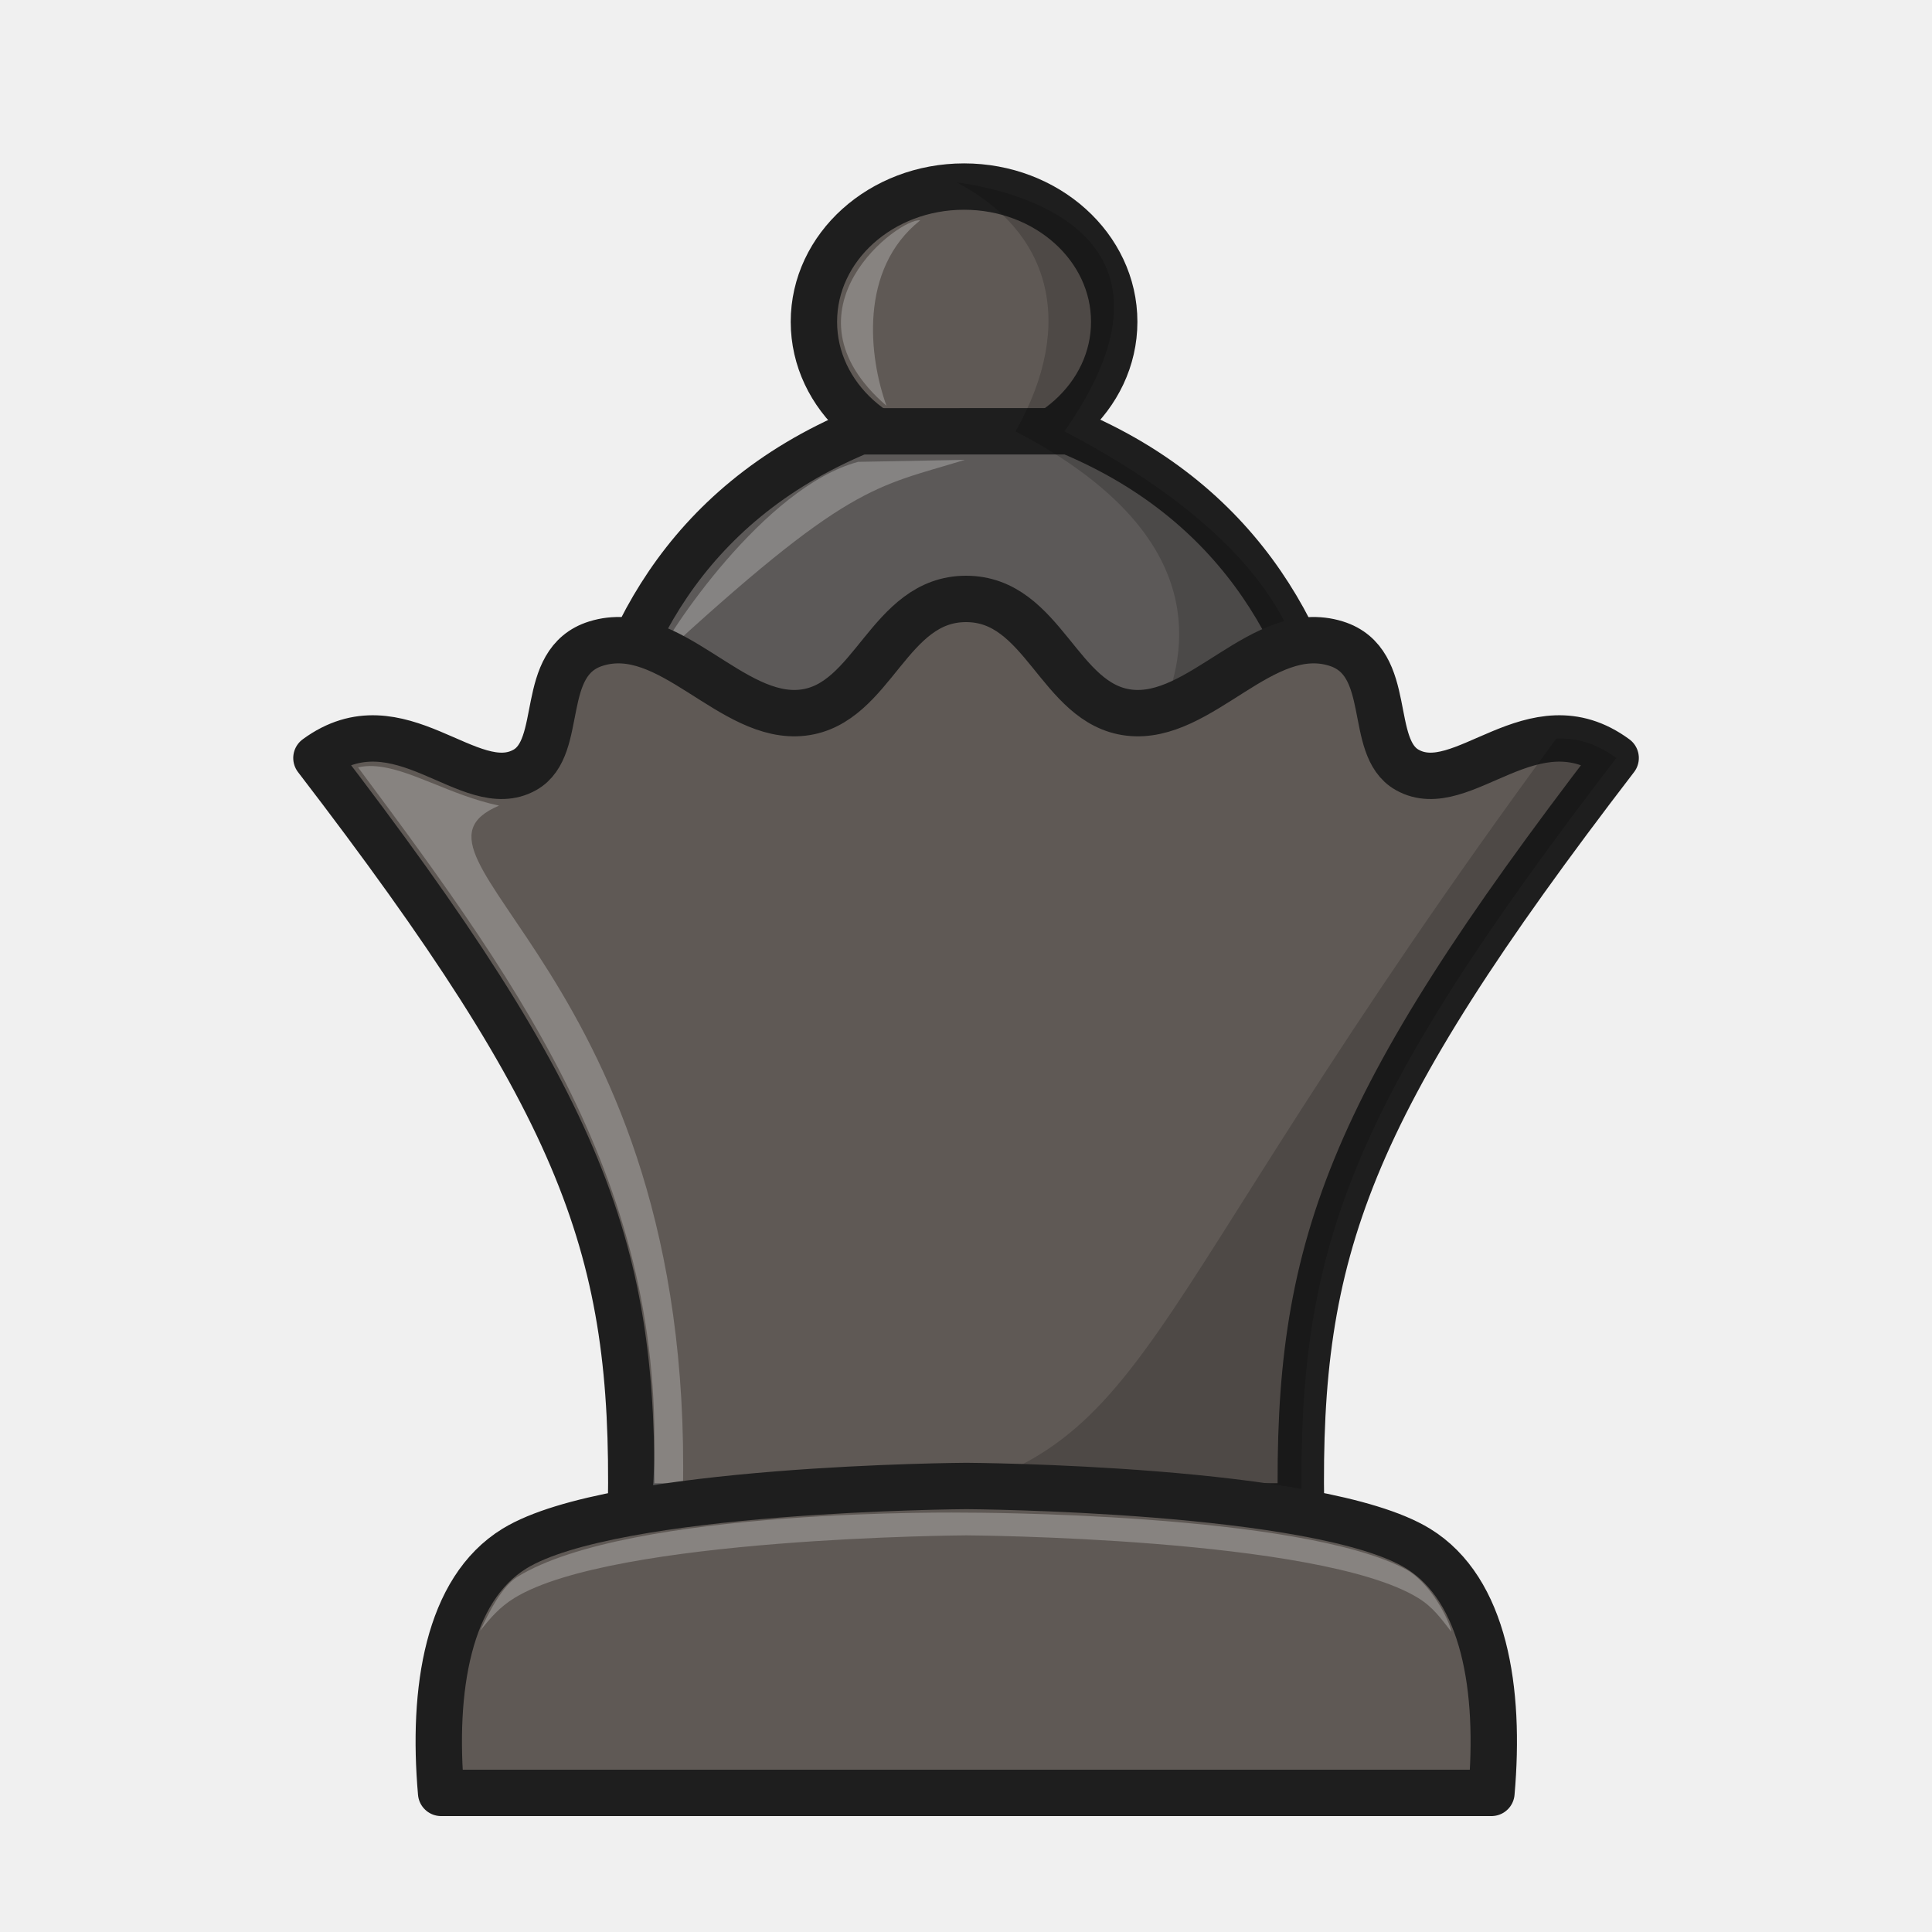
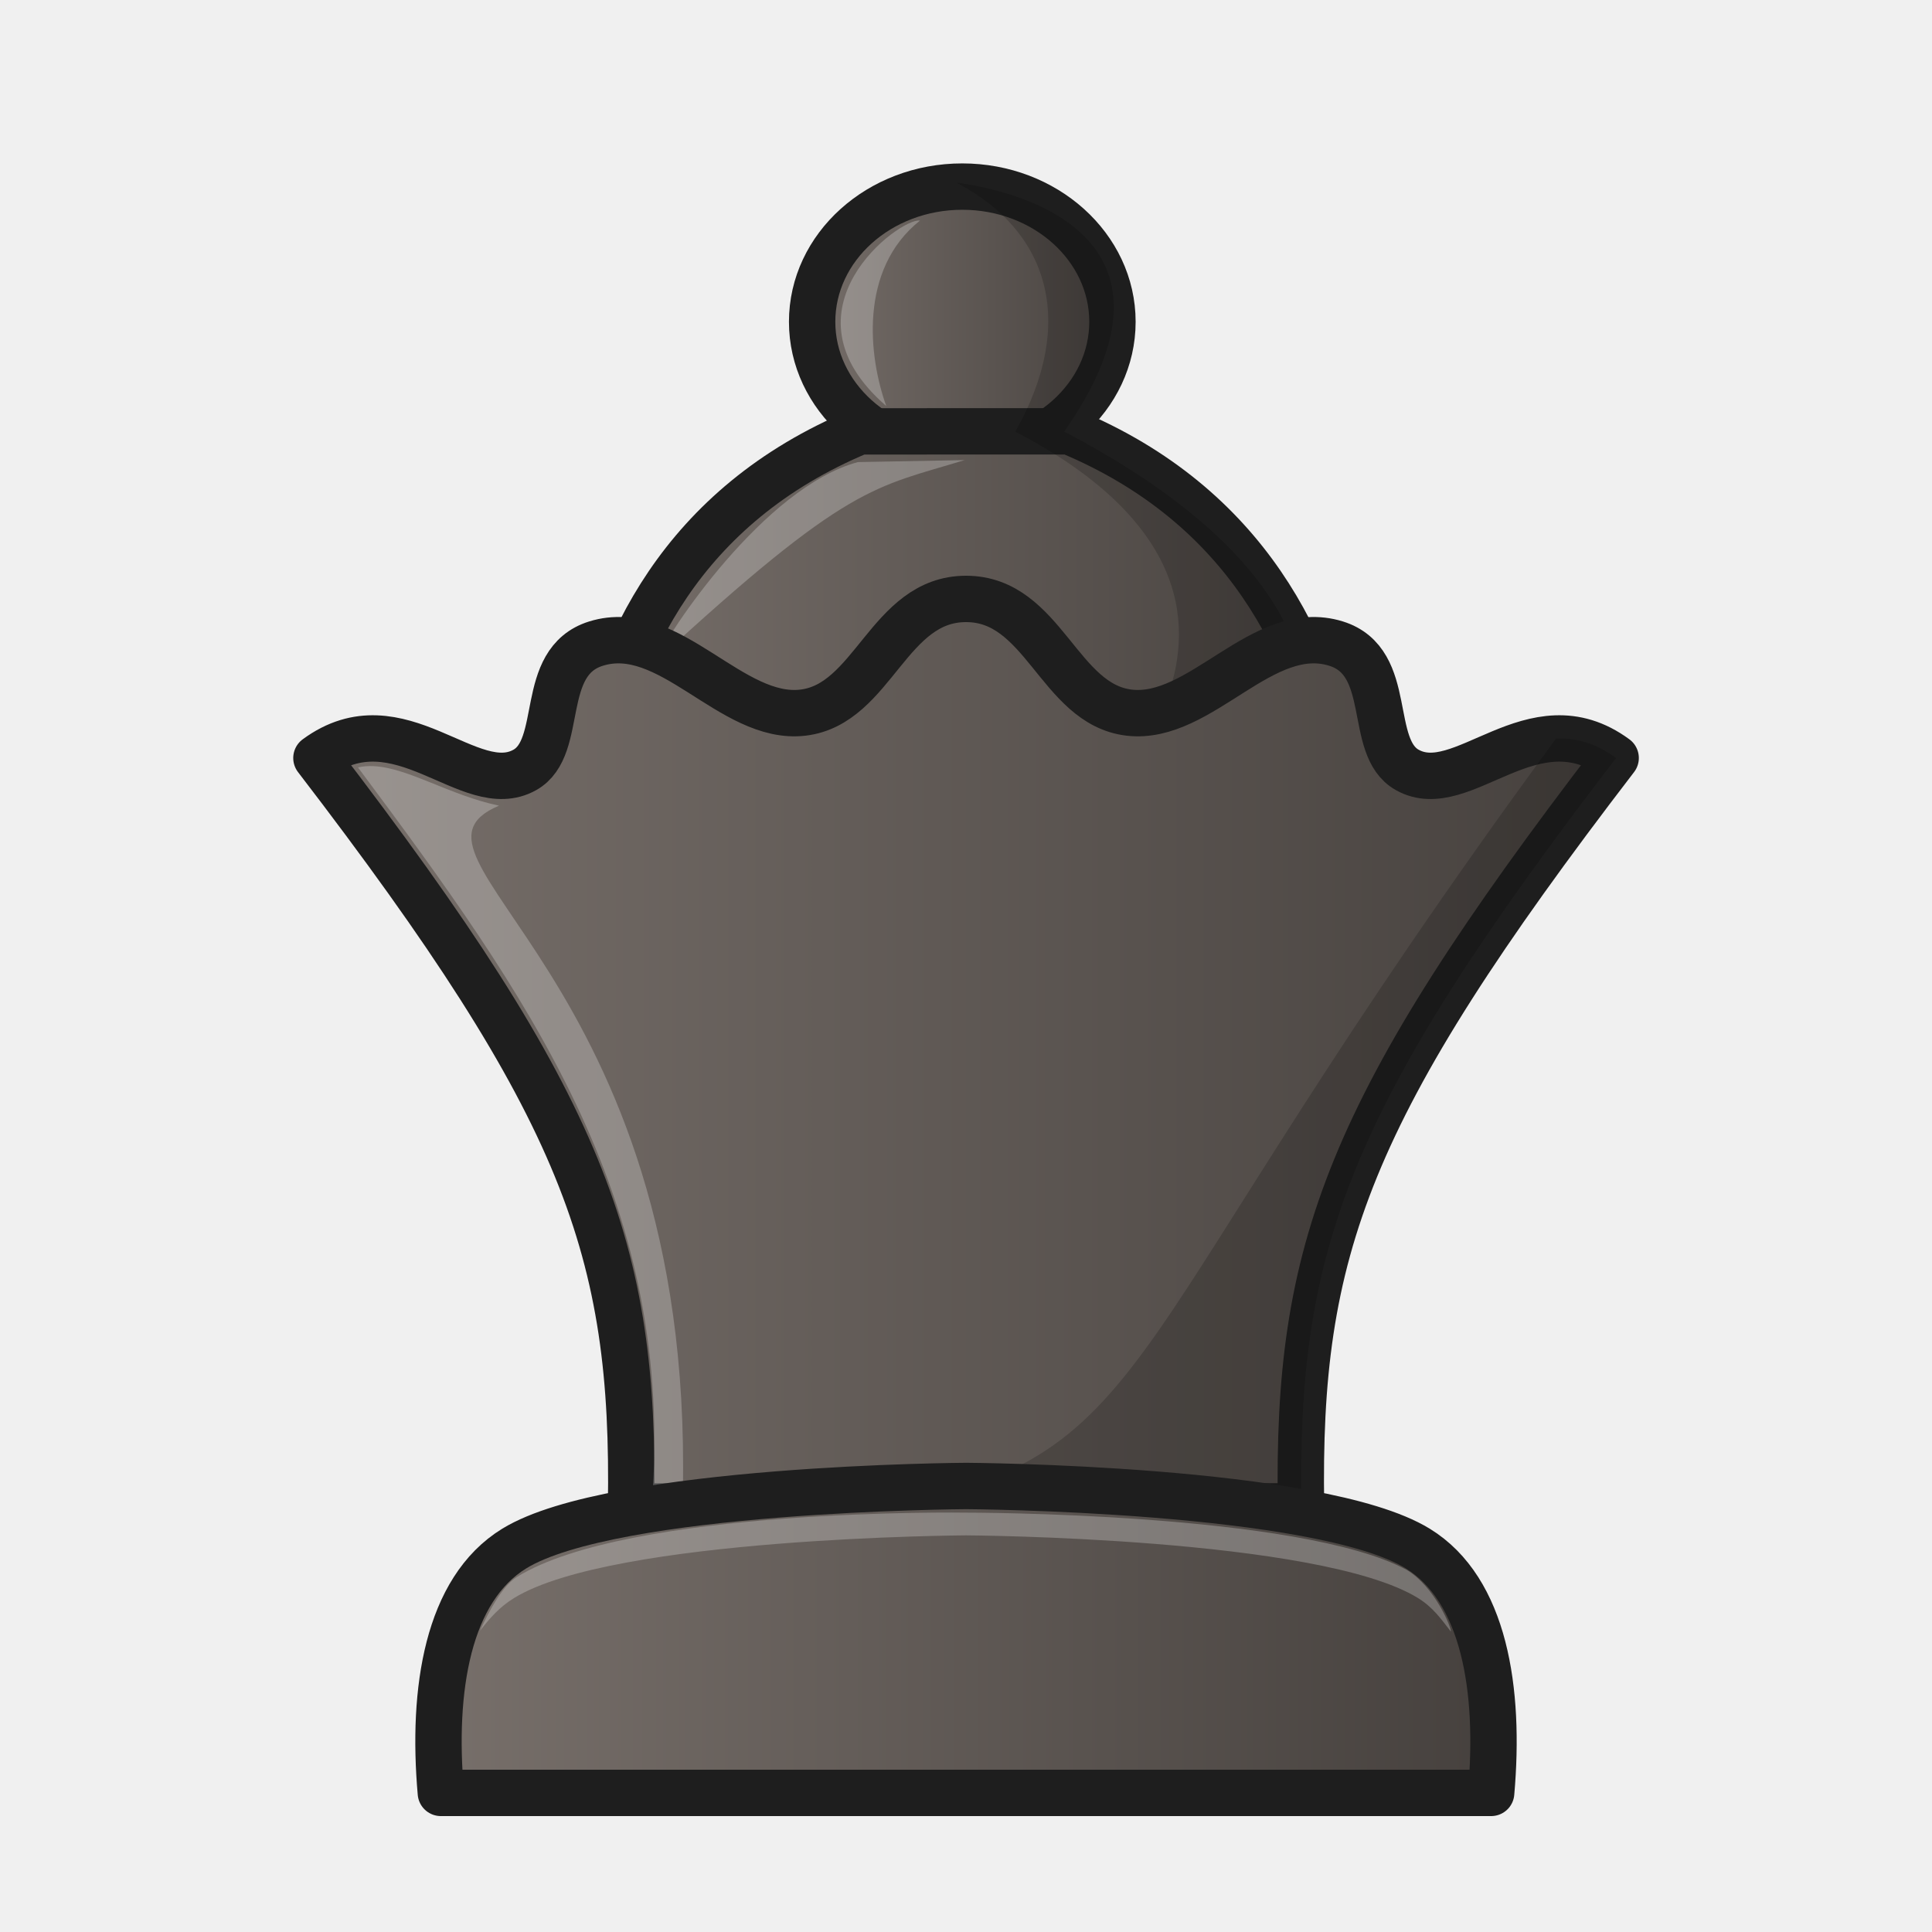
- <svg xmlns="http://www.w3.org/2000/svg" width="50mm" height="50mm" clip-rule="evenodd" fill-rule="evenodd" image-rendering="optimizeQuality" shape-rendering="geometricPrecision" text-rendering="geometricPrecision" version="1.1" viewBox="0 0 50 50">
-   <g transform="translate(-341.6 90.897)" clip-rule="evenodd" fill-rule="evenodd" shape-rendering="geometricPrecision">
-     <ellipse transform="rotate(-8.5599e-5)" cx="366.55" cy="-82.569" rx="3.886" ry="3.499" fill="#5f5955" image-rendering="optimizeQuality" stroke="#1e1e1e" stroke-linecap="round" stroke-linejoin="round" stroke-width="1.2" style="paint-order:normal" />
-     <path d="m363.85-79.734c-9.232 3.844-6.828 14.932-6.828 14.932l19.192-3.1e-5s2.291-11.091-6.943-14.934z" fill="#5c5958" image-rendering="optimizeQuality" stroke="#1e1e1e" stroke-linecap="round" stroke-linejoin="round" stroke-width="1.2" />
-     <g transform="matrix(.99369 0 0 1.035 594.3 -202.19)" image-rendering="optimizeQuality" stroke-width=".986">
-       <path d="m-229.39 112.09c-3e-3 4e-3 0.054 0.272-1.1e-4 1e-5 2.401 1.203 3.147 3.481 1.536 6.226 8.674 4.346 1.417 10.019 1.417 10.018h3.806c1.085 0.792 6.48-4.771-3.952-10.019 3.267-4.483-0.413-5.908-2.807-6.225z" image-rendering="optimizeQuality" opacity=".18" />
-       <path d="m-237.24 124.08c0.326-0.736 2.851-4.376 5.284-5.002l2.782-0.05c-2.354 0.693-3.011 0.572-8.066 5.052z" fill="#fff" image-rendering="optimizeQuality" opacity=".25" />
-       <path d="m-230.34 113.04c-0.507-0.084-3.778 2.23-0.877 4.636-0.455-1.211-0.727-3.409 0.877-4.636z" fill="#fff" image-rendering="optimizeQuality" opacity=".25" />
+ <svg xmlns="http://www.w3.org/2000/svg" xmlns:xlink="http://www.w3.org/1999/xlink" width="50mm" height="50mm" clip-rule="evenodd" fill-rule="evenodd" image-rendering="optimizeQuality" shape-rendering="geometricPrecision" text-rendering="geometricPrecision" version="1.1" viewBox="0 0 50 50">
+   <defs>
+     <linearGradient id="linearGradient3446" x1="362.07" x2="371.04" y1="-82.569" y2="-82.569" gradientTransform="translate(-341.65 90.897)" gradientUnits="userSpaceOnUse" xlink:href="#1" />
+     <linearGradient id="1">
+       <stop stop-color="#78706b" offset="0" />
+       <stop stop-color="#45403d" offset="1" />
+     </linearGradient>
+     <linearGradient id="linearGradient3448" x1="356.14" x2="377.07" y1="-72.269" y2="-72.269" gradientTransform="translate(-341.6 90.897)" gradientUnits="userSpaceOnUse" xlink:href="#1" />
+     <linearGradient id="linearGradient3450" x1="349.19" x2="384.01" y1="-63.654" y2="-63.654" gradientTransform="translate(-341.6 90.897)" gradientUnits="userSpaceOnUse" xlink:href="#1" />
+     <linearGradient id="linearGradient3452" x1="355.81" x2="384.32" y1="-36.059" y2="-36.059" gradientTransform="translate(-345.07 78.488)" gradientUnits="userSpaceOnUse" xlink:href="#1" />
+   </defs>
+   <g clip-rule="evenodd" fill-rule="evenodd" shape-rendering="geometricPrecision">
+     <ellipse transform="rotate(-8.5599e-5)" cx="24.904" cy="8.328" rx="3.886" ry="3.499" fill="url(#linearGradient3446)" image-rendering="optimizeQuality" stroke="#1e1e1e" stroke-linecap="round" stroke-linejoin="round" stroke-width="1.2" style="paint-order:normal" />
+     <path d="m22.248 11.164c-9.232 3.844-6.828 14.932-6.828 14.932l19.192-3.1e-5s2.291-11.091-6.943-14.934z" fill="url(#linearGradient3448)" image-rendering="optimizeQuality" stroke="#1e1e1e" stroke-linecap="round" stroke-linejoin="round" stroke-width="1.2" />
+     <g>
+       <path d="m24.752 4.726c-3e-3 0.004 0.054 0.282-1.09e-4 1.03e-5 2.386 1.245 3.127 3.603 1.526 6.444 8.619 4.499 1.408 10.37 1.408 10.369h3.782c1.078 0.82 6.439-4.938-3.927-10.37 3.247-4.64-0.411-6.115-2.79-6.443z" image-rendering="optimizeQuality" opacity=".18" />
+       <path d="m16.951 17.136c0.324-0.761 2.833-4.529 5.25-5.177l2.764-0.052c-2.34 0.717-2.992 0.592-8.015 5.229z" fill="#fff" image-rendering="optimizeQuality" opacity=".25" />
+       <path d="m23.808 5.709c-0.504-0.087-3.754 2.308-0.872 4.798-0.452-1.253-0.722-3.528 0.872-4.798z" fill="#fff" image-rendering="optimizeQuality" opacity=".25" />
    </g>
-     <path d="m366.6-75.397c-2.01 0-2.395 2.727-4.219 2.943-1.858 0.22-3.449-2.379-5.355-1.787-1.524 0.474-0.794 2.676-1.841 3.268-1.43 0.808-3.248-1.886-5.396-0.307 6.975 9.087 8.247 12.739 8.143 19.369l17.338-3.2e-5c-0.105-6.631 1.167-10.282 8.143-19.369-2.148-1.579-3.966 1.115-5.396 0.307-1.048-0.592-0.317-2.794-1.841-3.268-1.906-0.592-3.498 2.007-5.355 1.787-1.824-0.216-2.209-2.943-4.219-2.943z" fill="#5f5955" image-rendering="optimizeQuality" stroke="#1e1e1e" stroke-linecap="round" stroke-linejoin="round" stroke-width="1.2" />
-     <path d="m351.27-71.071c-0.139-0.006-0.273 0.004-0.403 0.034 4.393 5.897 8.112 11.095 7.628 18.75l0.779-0.01c0.277-13.44-7.886-16.422-4.758-17.751-1.266-0.263-2.348-0.981-3.246-1.022z" fill="#fff" image-rendering="optimizeQuality" opacity=".25" />
-     <path d="m381.88-71.785c-11.594 15.779-10.122 18.511-17.279 19.874l10.685 0.001c-0.105-6.631 1.167-10.282 8.143-19.369-0.537-0.395-1.053-0.523-1.548-0.505z" image-rendering="optimizeQuality" opacity=".18" />
-     <g transform="translate(-3.4628 -12.409)">
-       <path d="m370.07-40.031s-9.131 0.048-11.691 1.619c-1.727 1.06-2.135 3.651-1.9 6.324l27.182-4e-5c0.235-2.672-0.173-5.263-1.9-6.324-2.56-1.571-11.691-1.619-11.691-1.619z" fill="#5f5955" image-rendering="optimizeQuality" stroke="#1e1e1e" stroke-linejoin="round" stroke-width="1.2" />
-       <path d="m370.07-39.341s-8.712-0.137-11.624 1.666c-0.37 0.229-0.699 0.839-0.954 1.39 0.261-0.331 0.502-0.613 0.887-0.849 2.56-1.571 11.691-1.619 11.691-1.619s9.132 0.048 11.692 1.619c0.391 0.24 0.592 0.532 0.856 0.87 0.026-0.076-0.408-1.158-1.144-1.596-2.755-1.492-11.403-1.481-11.403-1.481z" fill="#fff" image-rendering="optimizeQuality" opacity=".25" />
-     </g>
+     <path d="m25 15.5c-2.01 0-2.395 2.727-4.219 2.943-1.858 0.22-3.449-2.379-5.355-1.787-1.524 0.474-0.794 2.676-1.841 3.268-1.43 0.808-3.248-1.886-5.396-0.307 6.975 9.087 8.247 12.739 8.143 19.369l17.338-3.2e-5c-0.105-6.631 1.167-10.282 8.143-19.369-2.148-1.579-3.966 1.115-5.396 0.307-1.048-0.592-0.317-2.794-1.841-3.268-1.906-0.592-3.498 2.007-5.355 1.787-1.824-0.216-2.209-2.943-4.219-2.943z" fill="url(#linearGradient3450)" image-rendering="optimizeQuality" stroke="#1e1e1e" stroke-linecap="round" stroke-linejoin="round" stroke-width="1.2" />
+     <path d="m9.668 19.827c-0.139-0.006-0.273 0.004-0.403 0.034 4.393 5.897 8.112 11.095 7.628 18.75l0.779-0.01c0.277-13.44-7.886-16.422-4.758-17.751-1.266-0.263-2.348-0.981-3.246-1.022z" fill="#fff" image-rendering="optimizeQuality" opacity=".25" />
+     <path d="m40.273 19.112c-11.594 15.779-10.122 18.511-17.279 19.874l10.685 0.001c-0.105-6.631 1.167-10.282 8.143-19.369-0.537-0.395-1.053-0.523-1.548-0.505z" image-rendering="optimizeQuality" opacity=".18" />
+     <path d="m25 38.457s-9.131 0.048-11.691 1.619c-1.727 1.06-2.135 3.651-1.9 6.324l27.182-4e-5c0.235-2.672-0.173-5.263-1.9-6.324-2.56-1.571-11.691-1.619-11.691-1.619z" fill="url(#linearGradient3452)" image-rendering="optimizeQuality" stroke="#1e1e1e" stroke-linejoin="round" stroke-width="1.2" />
+     <path d="m25 39.147s-8.712-0.137-11.624 1.666c-0.37 0.229-0.699 0.839-0.954 1.39 0.261-0.331 0.502-0.613 0.887-0.849 2.56-1.571 11.691-1.619 11.691-1.619s9.132 0.048 11.692 1.619c0.391 0.24 0.592 0.532 0.856 0.87 0.026-0.076-0.408-1.158-1.144-1.596-2.755-1.492-11.403-1.481-11.403-1.481z" fill="#fff" image-rendering="optimizeQuality" opacity=".25" />
  </g>
</svg>
